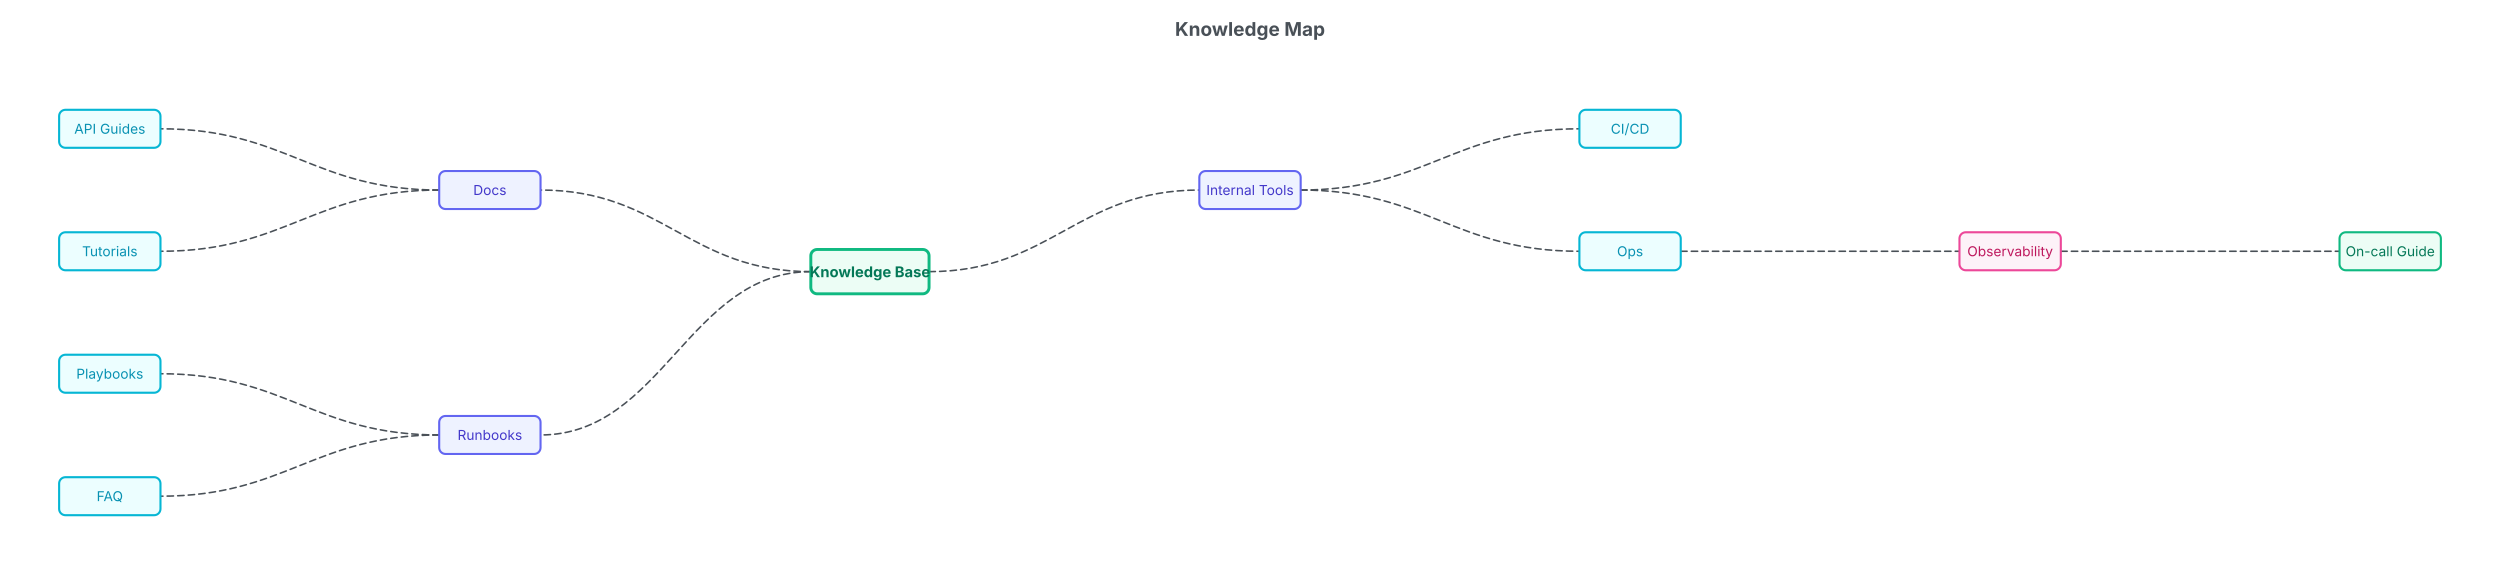
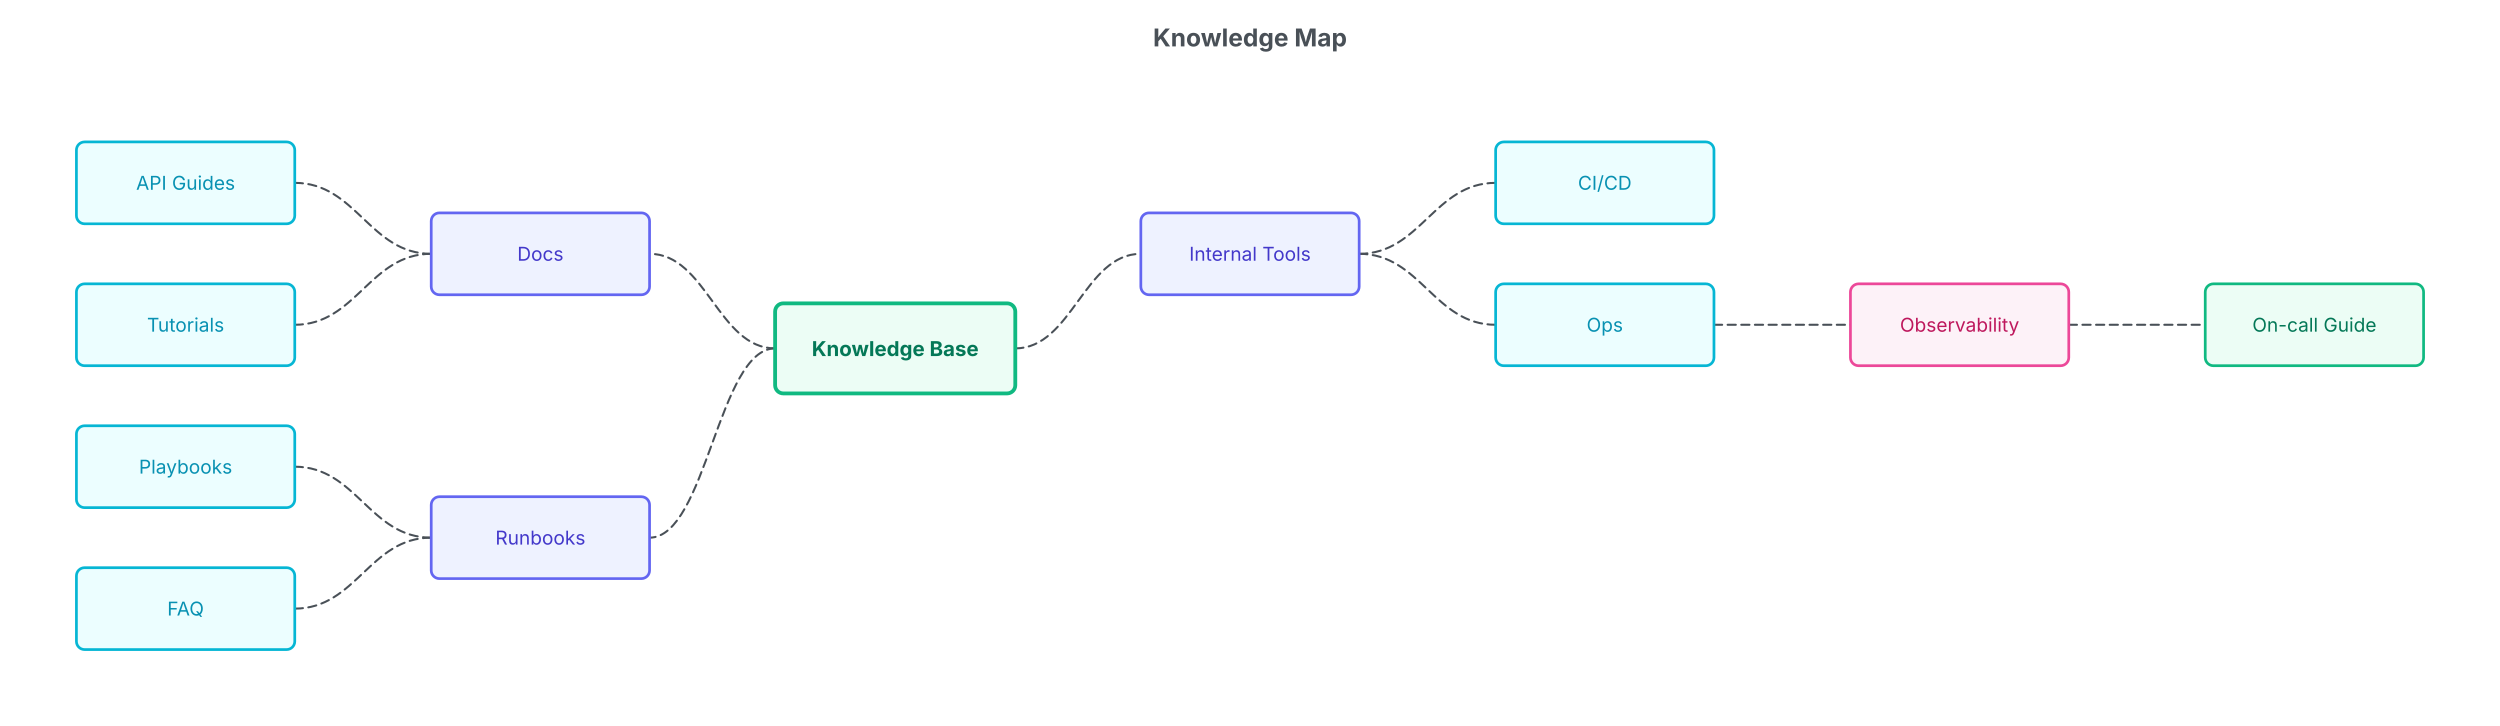
- <svg xmlns="http://www.w3.org/2000/svg" width="2368" height="544" viewBox="-824 -122 2368 544">
-   <text x="360" y="-88" text-anchor="middle" font-family="Inter, system-ui, -apple-system, sans-serif" font-size="18" font-weight="700" fill="#495057">Knowledge Map</text>
+ <svg xmlns="http://www.w3.org/2000/svg" width="1832" height="532" viewBox="-656 -134 1832 532">
+   <text x="260" y="-100" text-anchor="middle" font-family="Inter, system-ui, -apple-system, sans-serif" font-size="18" font-weight="700" fill="#495057">Knowledge Map</text>
  <g class="mindmap">
-     <path d="M-56,135.3 C-171.2,135.3 -196.8,58 -312,58" fill="none" stroke="#495057" stroke-width="1.5" stroke-linecap="round" stroke-dasharray="6,4">
+     <path d="M-88,121.3 C-129.4,121.3 -138.6,52 -180,52" fill="none" stroke="#495057" stroke-width="1.5" stroke-linecap="round" stroke-dasharray="6,4">
      <animate attributeName="stroke-dashoffset" from="0" to="-20" dur="0.8s" repeatCount="indefinite" />
    </path>
-     <path d="M-56,135.3 C-171.2,135.3 -196.8,290 -312,290" fill="none" stroke="#495057" stroke-width="1.5" stroke-linecap="round" stroke-dasharray="6,4">
+     <path d="M-88,121.3 C-129.4,121.3 -138.6,260 -180,260" fill="none" stroke="#495057" stroke-width="1.5" stroke-linecap="round" stroke-dasharray="6,4">
      <animate attributeName="stroke-dashoffset" from="0" to="-20" dur="0.8s" repeatCount="indefinite" />
    </path>
-     <path d="M-408,58 C-526.8,58 -553.2,0 -672,0" fill="none" stroke="#495057" stroke-width="1.5" stroke-linecap="round" stroke-dasharray="6,4">
+     <path d="M-340,52 C-385,52 -395,0 -440,0" fill="none" stroke="#495057" stroke-width="1.5" stroke-linecap="round" stroke-dasharray="6,4">
      <animate attributeName="stroke-dashoffset" from="0" to="-20" dur="0.8s" repeatCount="indefinite" />
    </path>
-     <path d="M-408,290 C-526.8,290 -553.2,232 -672,232" fill="none" stroke="#495057" stroke-width="1.5" stroke-linecap="round" stroke-dasharray="6,4">
+     <path d="M-340,260 C-385,260 -395,208 -440,208" fill="none" stroke="#495057" stroke-width="1.5" stroke-linecap="round" stroke-dasharray="6,4">
      <animate attributeName="stroke-dashoffset" from="0" to="-20" dur="0.8s" repeatCount="indefinite" />
    </path>
-     <path d="M-408,58 C-526.8,58 -553.2,116 -672,116" fill="none" stroke="#495057" stroke-width="1.5" stroke-linecap="round" stroke-dasharray="6,4">
+     <path d="M-340,52 C-385,52 -395,104 -440,104" fill="none" stroke="#495057" stroke-width="1.5" stroke-linecap="round" stroke-dasharray="6,4">
      <animate attributeName="stroke-dashoffset" from="0" to="-20" dur="0.8s" repeatCount="indefinite" />
    </path>
-     <path d="M-408,290 C-526.8,290 -553.2,348 -672,348" fill="none" stroke="#495057" stroke-width="1.5" stroke-linecap="round" stroke-dasharray="6,4">
+     <path d="M-340,260 C-385,260 -395,312 -440,312" fill="none" stroke="#495057" stroke-width="1.5" stroke-linecap="round" stroke-dasharray="6,4">
      <animate attributeName="stroke-dashoffset" from="0" to="-20" dur="0.8s" repeatCount="indefinite" />
    </path>
-     <path d="M56,135.3 C171.2,135.3 196.8,58 312,58" fill="none" stroke="#495057" stroke-width="1.5" stroke-linecap="round" stroke-dasharray="6,4">
+     <path d="M88,121.3 C129.4,121.3 138.6,52 180,52" fill="none" stroke="#495057" stroke-width="1.5" stroke-linecap="round" stroke-dasharray="6,4">
      <animate attributeName="stroke-dashoffset" from="0" to="-20" dur="0.8s" repeatCount="indefinite" />
    </path>
-     <path d="M408,58 C526.8,58 553.2,0 672,0" fill="none" stroke="#495057" stroke-width="1.5" stroke-linecap="round" stroke-dasharray="6,4">
+     <path d="M340,52 C385,52 395,0 440,0" fill="none" stroke="#495057" stroke-width="1.5" stroke-linecap="round" stroke-dasharray="6,4">
      <animate attributeName="stroke-dashoffset" from="0" to="-20" dur="0.8s" repeatCount="indefinite" />
    </path>
-     <path d="M408,58 C526.8,58 553.2,116 672,116" fill="none" stroke="#495057" stroke-width="1.5" stroke-linecap="round" stroke-dasharray="6,4">
+     <path d="M340,52 C385,52 395,104 440,104" fill="none" stroke="#495057" stroke-width="1.5" stroke-linecap="round" stroke-dasharray="6,4">
      <animate attributeName="stroke-dashoffset" from="0" to="-20" dur="0.8s" repeatCount="indefinite" />
    </path>
-     <path d="M768,116 C886.8,116 913.2,116 1032,116" fill="none" stroke="#495057" stroke-width="1.5" stroke-linecap="round" stroke-dasharray="6,4">
+     <path d="M600,104 C645,104 655,104 700,104" fill="none" stroke="#495057" stroke-width="1.5" stroke-linecap="round" stroke-dasharray="6,4">
      <animate attributeName="stroke-dashoffset" from="0" to="-20" dur="0.8s" repeatCount="indefinite" />
    </path>
-     <path d="M1128,116 C1246.8,116 1273.2,116 1392,116" fill="none" stroke="#495057" stroke-width="1.5" stroke-linecap="round" stroke-dasharray="6,4">
+     <path d="M860,104 C905,104 915,104 960,104" fill="none" stroke="#495057" stroke-width="1.5" stroke-linecap="round" stroke-dasharray="6,4">
      <animate attributeName="stroke-dashoffset" from="0" to="-20" dur="0.8s" repeatCount="indefinite" />
    </path>
    <g class="node node-terminal" data-id="root">
-       <rect x="-56" y="114.3" width="112" height="42" rx="6" ry="6" fill="#ecfdf5" stroke="#10b981" stroke-width="2.8" />
-       <text x="0" y="135.3" text-anchor="middle" dominant-baseline="middle" font-family="Inter, system-ui, -apple-system, sans-serif" font-size="14" font-weight="700" fill="#047857">Knowledge Base</text>
+       <rect x="-88" y="88.3" width="176" height="66" rx="6" ry="6" fill="#ecfdf5" stroke="#10b981" stroke-width="2.8" />
+       <text x="0" y="121.3" text-anchor="middle" dominant-baseline="middle" font-family="Inter, system-ui, -apple-system, sans-serif" font-size="15" font-weight="700" fill="#047857">Knowledge Base</text>
    </g>
    <g class="node node-process" data-id="docs">
-       <rect x="-408" y="40" width="96" height="36" rx="6" ry="6" fill="#eef2ff" stroke="#6366f1" stroke-width="2" />
-       <text x="-360" y="58" text-anchor="middle" dominant-baseline="middle" font-family="Inter, system-ui, -apple-system, sans-serif" font-size="13" fill="#4338ca">Docs</text>
+       <rect x="-340" y="22" width="160" height="60" rx="6" ry="6" fill="#eef2ff" stroke="#6366f1" stroke-width="2" />
+       <text x="-260" y="52" text-anchor="middle" dominant-baseline="middle" font-family="Inter, system-ui, -apple-system, sans-serif" font-size="14" fill="#4338ca">Docs</text>
    </g>
    <g class="node node-process" data-id="runbooks">
-       <rect x="-408" y="272" width="96" height="36" rx="6" ry="6" fill="#eef2ff" stroke="#6366f1" stroke-width="2" />
-       <text x="-360" y="290" text-anchor="middle" dominant-baseline="middle" font-family="Inter, system-ui, -apple-system, sans-serif" font-size="13" fill="#4338ca">Runbooks</text>
+       <rect x="-340" y="230" width="160" height="60" rx="6" ry="6" fill="#eef2ff" stroke="#6366f1" stroke-width="2" />
+       <text x="-260" y="260" text-anchor="middle" dominant-baseline="middle" font-family="Inter, system-ui, -apple-system, sans-serif" font-size="14" fill="#4338ca">Runbooks</text>
    </g>
    <g class="node node-decision" data-id="apis">
-       <rect x="-768" y="-18" width="96" height="36" rx="6" ry="6" fill="#ecfeff" stroke="#06b6d4" stroke-width="2" />
-       <text x="-720" y="0" text-anchor="middle" dominant-baseline="middle" font-family="Inter, system-ui, -apple-system, sans-serif" font-size="13" fill="#0891b2">API Guides</text>
+       <rect x="-600" y="-30" width="160" height="60" rx="6" ry="6" fill="#ecfeff" stroke="#06b6d4" stroke-width="2" />
+       <text x="-520" y="0" text-anchor="middle" dominant-baseline="middle" font-family="Inter, system-ui, -apple-system, sans-serif" font-size="14" fill="#0891b2">API Guides</text>
    </g>
    <g class="node node-decision" data-id="playbooks">
-       <rect x="-768" y="214" width="96" height="36" rx="6" ry="6" fill="#ecfeff" stroke="#06b6d4" stroke-width="2" />
-       <text x="-720" y="232" text-anchor="middle" dominant-baseline="middle" font-family="Inter, system-ui, -apple-system, sans-serif" font-size="13" fill="#0891b2">Playbooks</text>
+       <rect x="-600" y="178" width="160" height="60" rx="6" ry="6" fill="#ecfeff" stroke="#06b6d4" stroke-width="2" />
+       <text x="-520" y="208" text-anchor="middle" dominant-baseline="middle" font-family="Inter, system-ui, -apple-system, sans-serif" font-size="14" fill="#0891b2">Playbooks</text>
    </g>
    <g class="node node-decision" data-id="tutorials">
-       <rect x="-768" y="98" width="96" height="36" rx="6" ry="6" fill="#ecfeff" stroke="#06b6d4" stroke-width="2" />
-       <text x="-720" y="116" text-anchor="middle" dominant-baseline="middle" font-family="Inter, system-ui, -apple-system, sans-serif" font-size="13" fill="#0891b2">Tutorials</text>
+       <rect x="-600" y="74" width="160" height="60" rx="6" ry="6" fill="#ecfeff" stroke="#06b6d4" stroke-width="2" />
+       <text x="-520" y="104" text-anchor="middle" dominant-baseline="middle" font-family="Inter, system-ui, -apple-system, sans-serif" font-size="14" fill="#0891b2">Tutorials</text>
    </g>
    <g class="node node-decision" data-id="faq">
-       <rect x="-768" y="330" width="96" height="36" rx="6" ry="6" fill="#ecfeff" stroke="#06b6d4" stroke-width="2" />
-       <text x="-720" y="348" text-anchor="middle" dominant-baseline="middle" font-family="Inter, system-ui, -apple-system, sans-serif" font-size="13" fill="#0891b2">FAQ</text>
+       <rect x="-600" y="282" width="160" height="60" rx="6" ry="6" fill="#ecfeff" stroke="#06b6d4" stroke-width="2" />
+       <text x="-520" y="312" text-anchor="middle" dominant-baseline="middle" font-family="Inter, system-ui, -apple-system, sans-serif" font-size="14" fill="#0891b2">FAQ</text>
    </g>
    <g class="node node-process" data-id="tools">
-       <rect x="312" y="40" width="96" height="36" rx="6" ry="6" fill="#eef2ff" stroke="#6366f1" stroke-width="2" />
-       <text x="360" y="58" text-anchor="middle" dominant-baseline="middle" font-family="Inter, system-ui, -apple-system, sans-serif" font-size="13" fill="#4338ca">Internal Tools</text>
+       <rect x="180" y="22" width="160" height="60" rx="6" ry="6" fill="#eef2ff" stroke="#6366f1" stroke-width="2" />
+       <text x="260" y="52" text-anchor="middle" dominant-baseline="middle" font-family="Inter, system-ui, -apple-system, sans-serif" font-size="14" fill="#4338ca">Internal Tools</text>
    </g>
    <g class="node node-decision" data-id="ci">
-       <rect x="672" y="-18" width="96" height="36" rx="6" ry="6" fill="#ecfeff" stroke="#06b6d4" stroke-width="2" />
-       <text x="720" y="0" text-anchor="middle" dominant-baseline="middle" font-family="Inter, system-ui, -apple-system, sans-serif" font-size="13" fill="#0891b2">CI/CD</text>
+       <rect x="440" y="-30" width="160" height="60" rx="6" ry="6" fill="#ecfeff" stroke="#06b6d4" stroke-width="2" />
+       <text x="520" y="0" text-anchor="middle" dominant-baseline="middle" font-family="Inter, system-ui, -apple-system, sans-serif" font-size="14" fill="#0891b2">CI/CD</text>
    </g>
    <g class="node node-decision" data-id="ops">
-       <rect x="672" y="98" width="96" height="36" rx="6" ry="6" fill="#ecfeff" stroke="#06b6d4" stroke-width="2" />
-       <text x="720" y="116" text-anchor="middle" dominant-baseline="middle" font-family="Inter, system-ui, -apple-system, sans-serif" font-size="13" fill="#0891b2">Ops</text>
+       <rect x="440" y="74" width="160" height="60" rx="6" ry="6" fill="#ecfeff" stroke="#06b6d4" stroke-width="2" />
+       <text x="520" y="104" text-anchor="middle" dominant-baseline="middle" font-family="Inter, system-ui, -apple-system, sans-serif" font-size="14" fill="#0891b2">Ops</text>
    </g>
    <g class="node node-io" data-id="observability">
-       <rect x="1032" y="98" width="96" height="36" rx="6" ry="6" fill="#fdf2f8" stroke="#ec4899" stroke-width="2" />
-       <text x="1080" y="116" text-anchor="middle" dominant-baseline="middle" font-family="Inter, system-ui, -apple-system, sans-serif" font-size="13" fill="#be185d">Observability</text>
+       <rect x="700" y="74" width="160" height="60" rx="6" ry="6" fill="#fdf2f8" stroke="#ec4899" stroke-width="2" />
+       <text x="780" y="104" text-anchor="middle" dominant-baseline="middle" font-family="Inter, system-ui, -apple-system, sans-serif" font-size="14" fill="#be185d">Observability</text>
    </g>
    <g class="node node-terminal" data-id="oncall">
-       <rect x="1392" y="98" width="96" height="36" rx="6" ry="6" fill="#ecfdf5" stroke="#10b981" stroke-width="2" />
-       <text x="1440" y="116" text-anchor="middle" dominant-baseline="middle" font-family="Inter, system-ui, -apple-system, sans-serif" font-size="13" fill="#047857">On-call Guide</text>
+       <rect x="960" y="74" width="160" height="60" rx="6" ry="6" fill="#ecfdf5" stroke="#10b981" stroke-width="2" />
+       <text x="1040" y="104" text-anchor="middle" dominant-baseline="middle" font-family="Inter, system-ui, -apple-system, sans-serif" font-size="14" fill="#047857">On-call Guide</text>
    </g>
  </g>
</svg>
